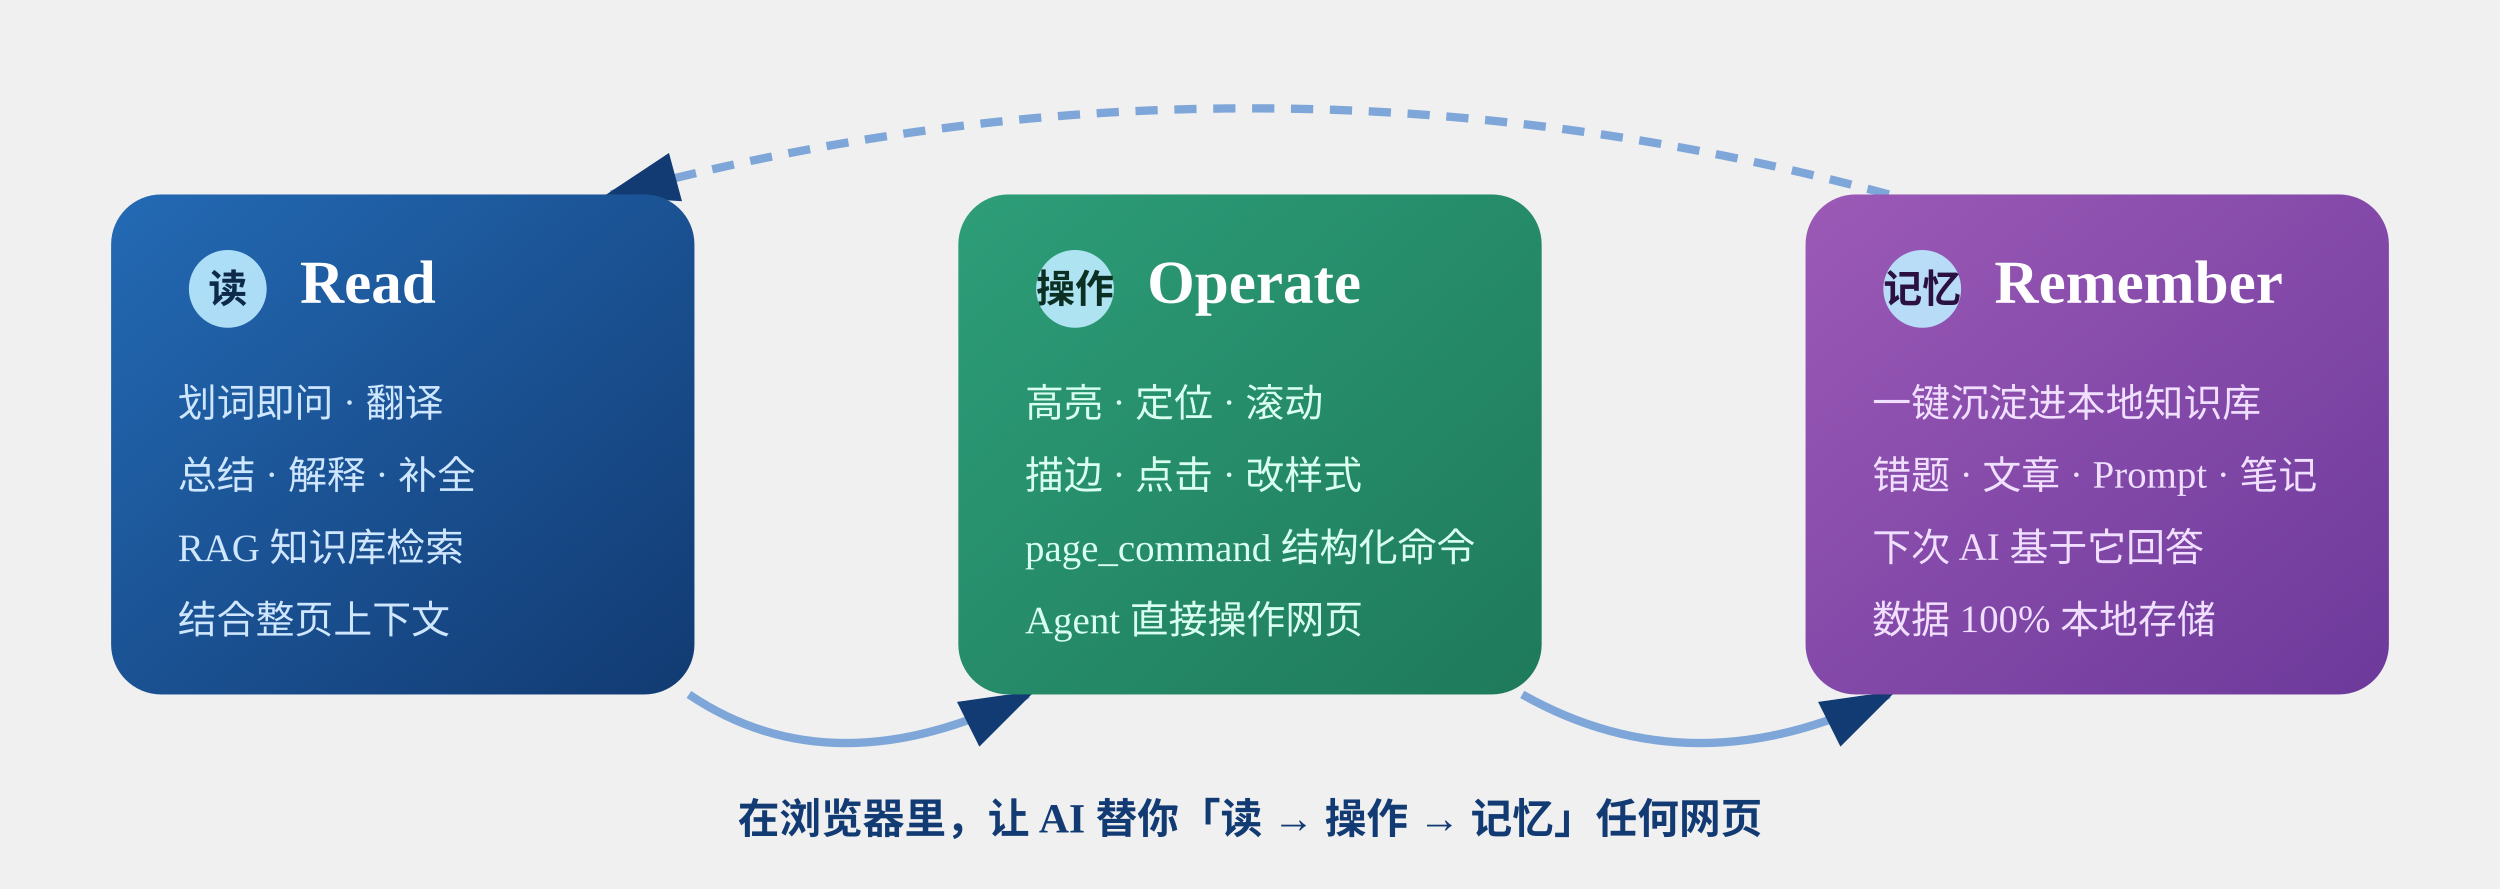
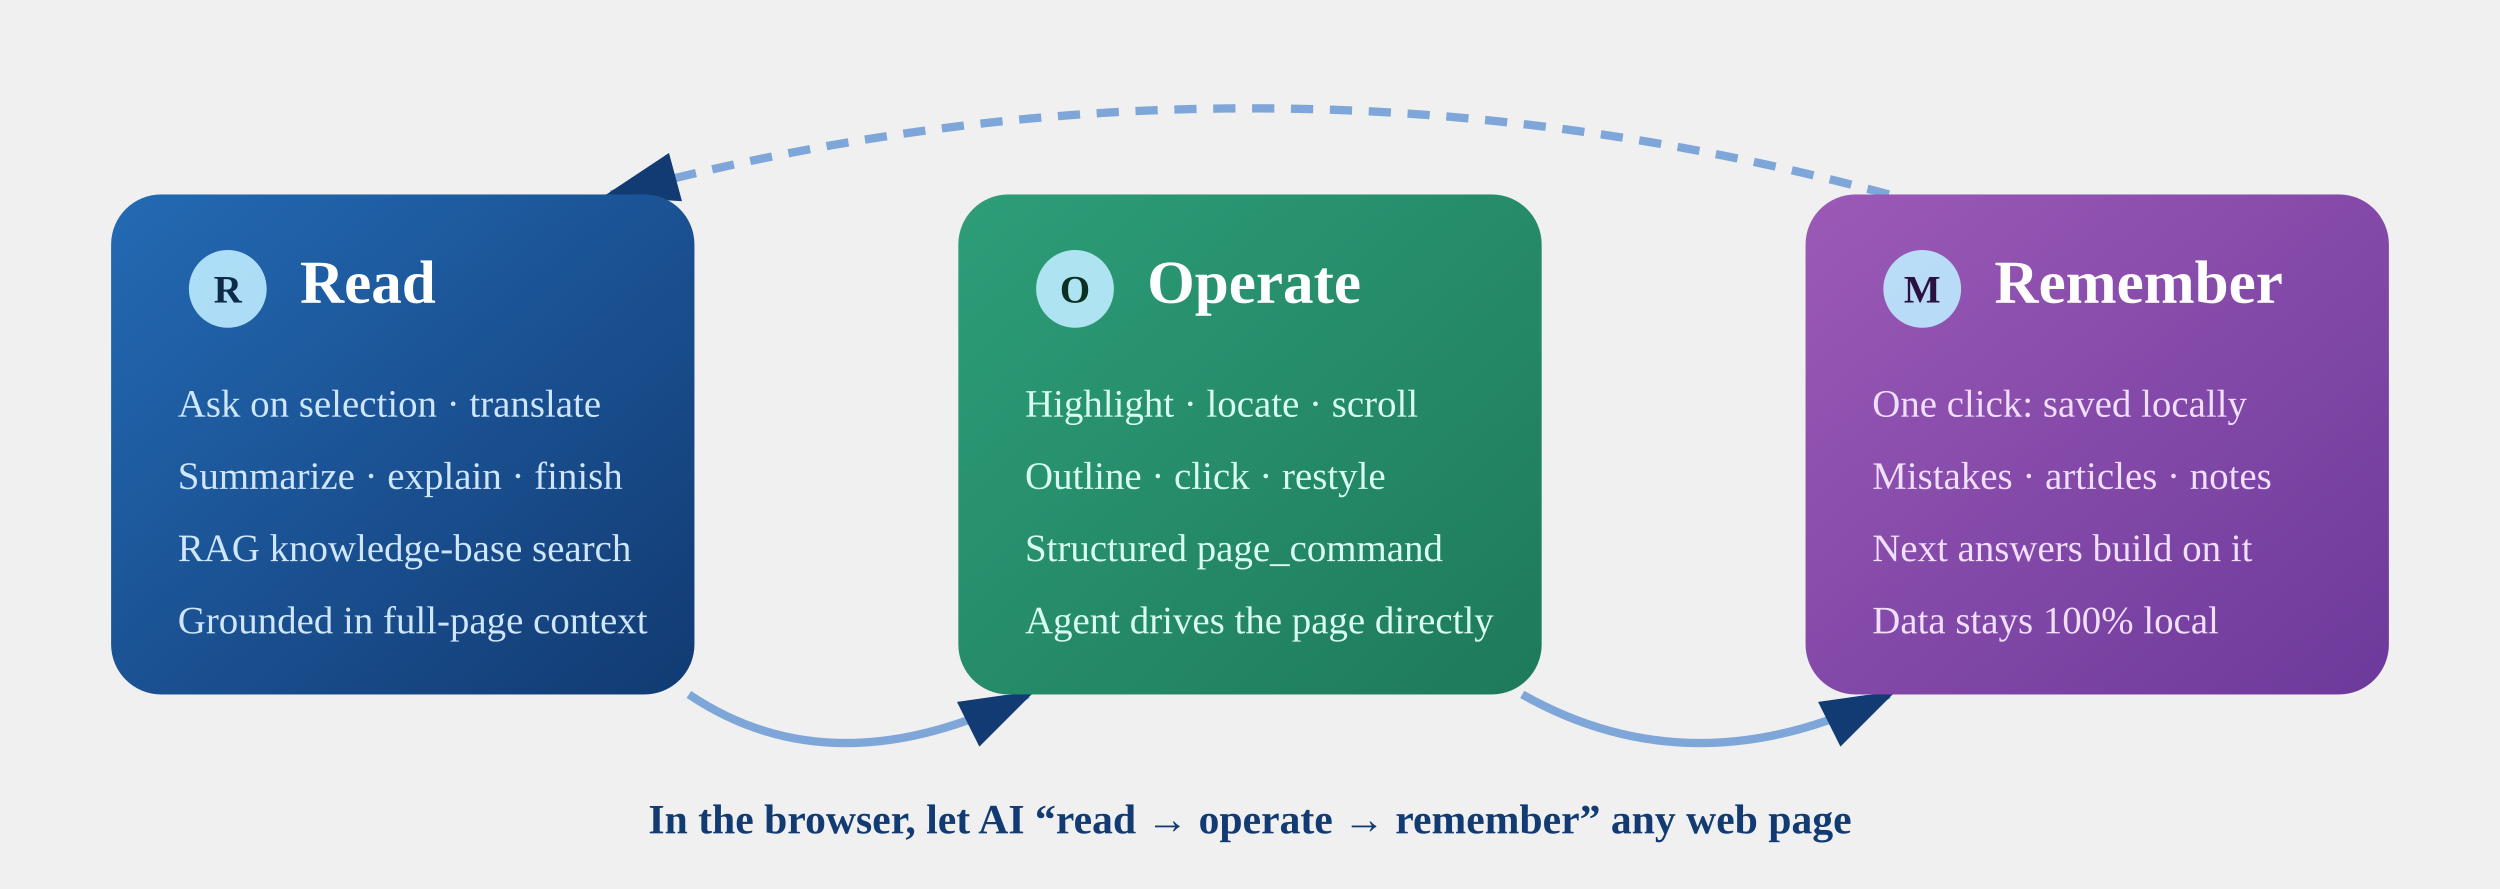
<svg xmlns="http://www.w3.org/2000/svg" width="900" height="320" viewBox="0 0 900 320" fill="none">
  <defs>
    <linearGradient id="rbg" x1="60" y1="60" x2="230" y2="260" gradientUnits="userSpaceOnUse">
      <stop stop-color="#2369B3" />
      <stop offset="1" stop-color="#123B73" />
    </linearGradient>
    <linearGradient id="obg" x1="360" y1="60" x2="540" y2="260" gradientUnits="userSpaceOnUse">
      <stop stop-color="#2d9d78" />
      <stop offset="1" stop-color="#1e7a5b" />
    </linearGradient>
    <linearGradient id="mbg" x1="670" y1="60" x2="840" y2="260" gradientUnits="userSpaceOnUse">
      <stop stop-color="#9b59b6" />
      <stop offset="1" stop-color="#6d3a9b" />
    </linearGradient>
    <marker id="arrow" markerWidth="10" markerHeight="10" refX="8" refY="3" orient="auto" markerUnits="strokeWidth">
      <path d="M0,0 L0,6 L9,3 z" fill="#123B73" />
    </marker>
  </defs>
  <path d="M 248 250 Q 300 285 370 250" stroke="#7ea6d8" stroke-width="3" fill="none" marker-end="url(#arrow)" />
  <path d="M 548 250 Q 610 285 680 250" stroke="#7ea6d8" stroke-width="3" fill="none" marker-end="url(#arrow)" />
  <path d="M 680 70 Q 450 8 220 70" stroke="#7ea6d8" stroke-width="3" fill="none" stroke-dasharray="8 6" marker-end="url(#arrow)" />
  <rect x="40" y="70" width="210" height="180" rx="18" fill="url(#rbg)" />
  <circle cx="82" cy="104" r="14" fill="#BDEBFF" opacity=".9" />
-   <text x="82" y="104" text-anchor="middle" dy="0.35em" font-size="14" fill="#0e2a4a" font-weight="bold">读</text>
+   <text x="82" y="104" text-anchor="middle" dy="0.35em" font-size="14" fill="#0e2a4a" font-weight="bold">R</text>
  <text x="108" y="109" font-size="22" fill="#ffffff" font-weight="bold">Read</text>
-   <text x="64" y="150" font-size="14" fill="#cfe6ff">划词即问 · 翻译</text>
-   <text x="64" y="176" font-size="14" fill="#cfe6ff">总结 · 解释 · 补全</text>
-   <text x="64" y="202" font-size="14" fill="#cfe6ff">RAG 知识库检索</text>
-   <text x="64" y="228" font-size="14" fill="#cfe6ff">结合整页上下文</text>
+   <text x="64" y="150" font-size="14" fill="#cfe6ff">Ask on selection · translate</text>
+   <text x="64" y="176" font-size="14" fill="#cfe6ff">Summarize · explain · finish</text>
+   <text x="64" y="202" font-size="14" fill="#cfe6ff">RAG knowledge-base search</text>
+   <text x="64" y="228" font-size="14" fill="#cfe6ff">Grounded in full-page context</text>
  <rect x="345" y="70" width="210" height="180" rx="18" fill="url(#obg)" />
  <circle cx="387" cy="104" r="14" fill="#BDEBFF" opacity=".9" />
-   <text x="387" y="104" text-anchor="middle" dy="0.35em" font-size="14" fill="#0c2f24" font-weight="bold">操作</text>
+   <text x="387" y="104" text-anchor="middle" dy="0.35em" font-size="14" fill="#0c2f24" font-weight="bold">O</text>
  <text x="413" y="109" font-size="22" fill="#ffffff" font-weight="bold">Operate</text>
-   <text x="369" y="150" font-size="14" fill="#d9fff0">高亮 · 定位 · 滚动</text>
-   <text x="369" y="176" font-size="14" fill="#d9fff0">描边 · 点击 · 改样式</text>
-   <text x="369" y="202" font-size="14" fill="#d9fff0">page_command 结构化命令</text>
-   <text x="369" y="228" font-size="14" fill="#d9fff0">Agent 直接操作网页</text>
+   <text x="369" y="150" font-size="14" fill="#d9fff0">Highlight · locate · scroll</text>
+   <text x="369" y="176" font-size="14" fill="#d9fff0">Outline · click · restyle</text>
+   <text x="369" y="202" font-size="14" fill="#d9fff0">Structured page_command</text>
+   <text x="369" y="228" font-size="14" fill="#d9fff0">Agent drives the page directly</text>
  <rect x="650" y="70" width="210" height="180" rx="18" fill="url(#mbg)" />
  <circle cx="692" cy="104" r="14" fill="#BDEBFF" opacity=".9" />
-   <text x="692" y="104" text-anchor="middle" dy="0.35em" font-size="14" fill="#2a1142" font-weight="bold">记忆</text>
+   <text x="692" y="104" text-anchor="middle" dy="0.35em" font-size="14" fill="#2a1142" font-weight="bold">M</text>
  <text x="718" y="109" font-size="22" fill="#ffffff" font-weight="bold">Remember</text>
-   <text x="674" y="150" font-size="14" fill="#f0dfff">一键沉淀进本地知识库</text>
-   <text x="674" y="176" font-size="14" fill="#f0dfff">错题 · 文章 · Prompt · 笔记</text>
-   <text x="674" y="202" font-size="14" fill="#f0dfff">下次 AI 基于它回答</text>
-   <text x="674" y="228" font-size="14" fill="#f0dfff">数据 100% 本地存储</text>
-   <text x="450" y="300" text-anchor="middle" font-size="15" fill="#123B73" font-weight="600">在浏览器里，让 AI 替你「读 → 操作 → 记忆」任何网页</text>
+   <text x="674" y="150" font-size="14" fill="#f0dfff">One click: saved locally</text>
+   <text x="674" y="176" font-size="14" fill="#f0dfff">Mistakes · articles · notes</text>
+   <text x="674" y="202" font-size="14" fill="#f0dfff">Next answers build on it</text>
+   <text x="674" y="228" font-size="14" fill="#f0dfff">Data stays 100% local</text>
+   <text x="450" y="300" text-anchor="middle" font-size="15" fill="#123B73" font-weight="600">In the browser, let AI “read → operate → remember” any web page</text>
</svg>
